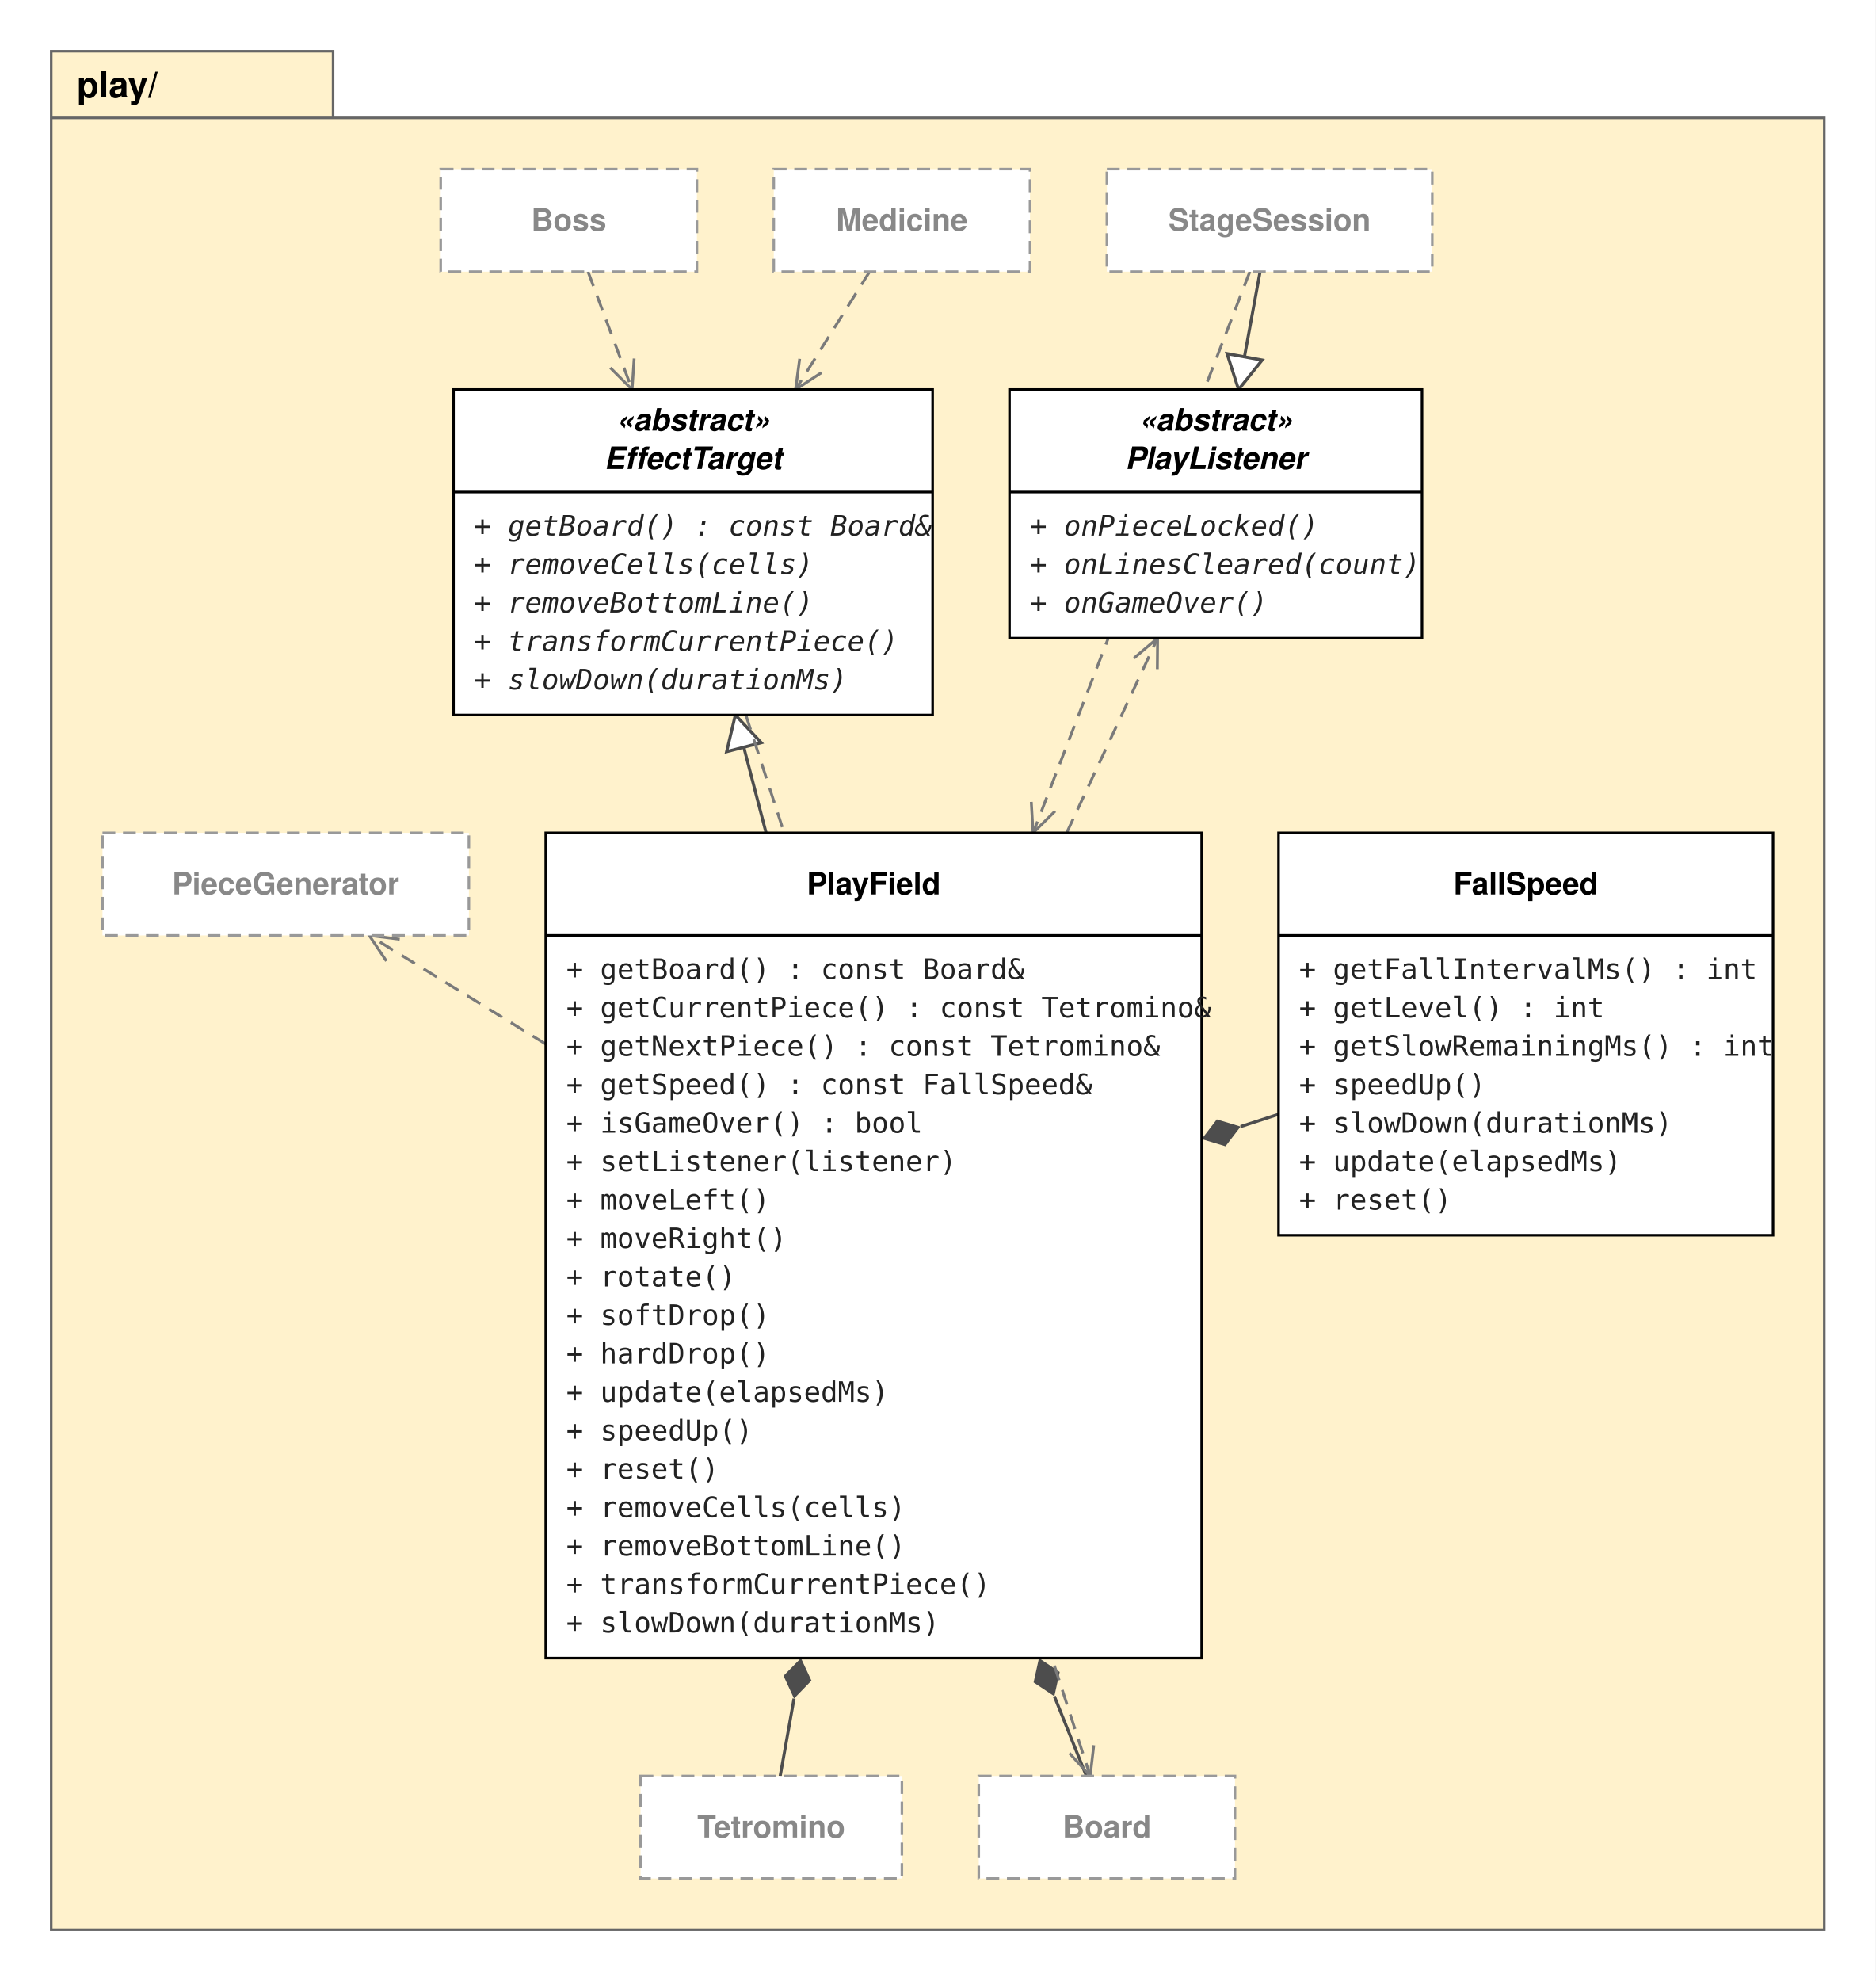
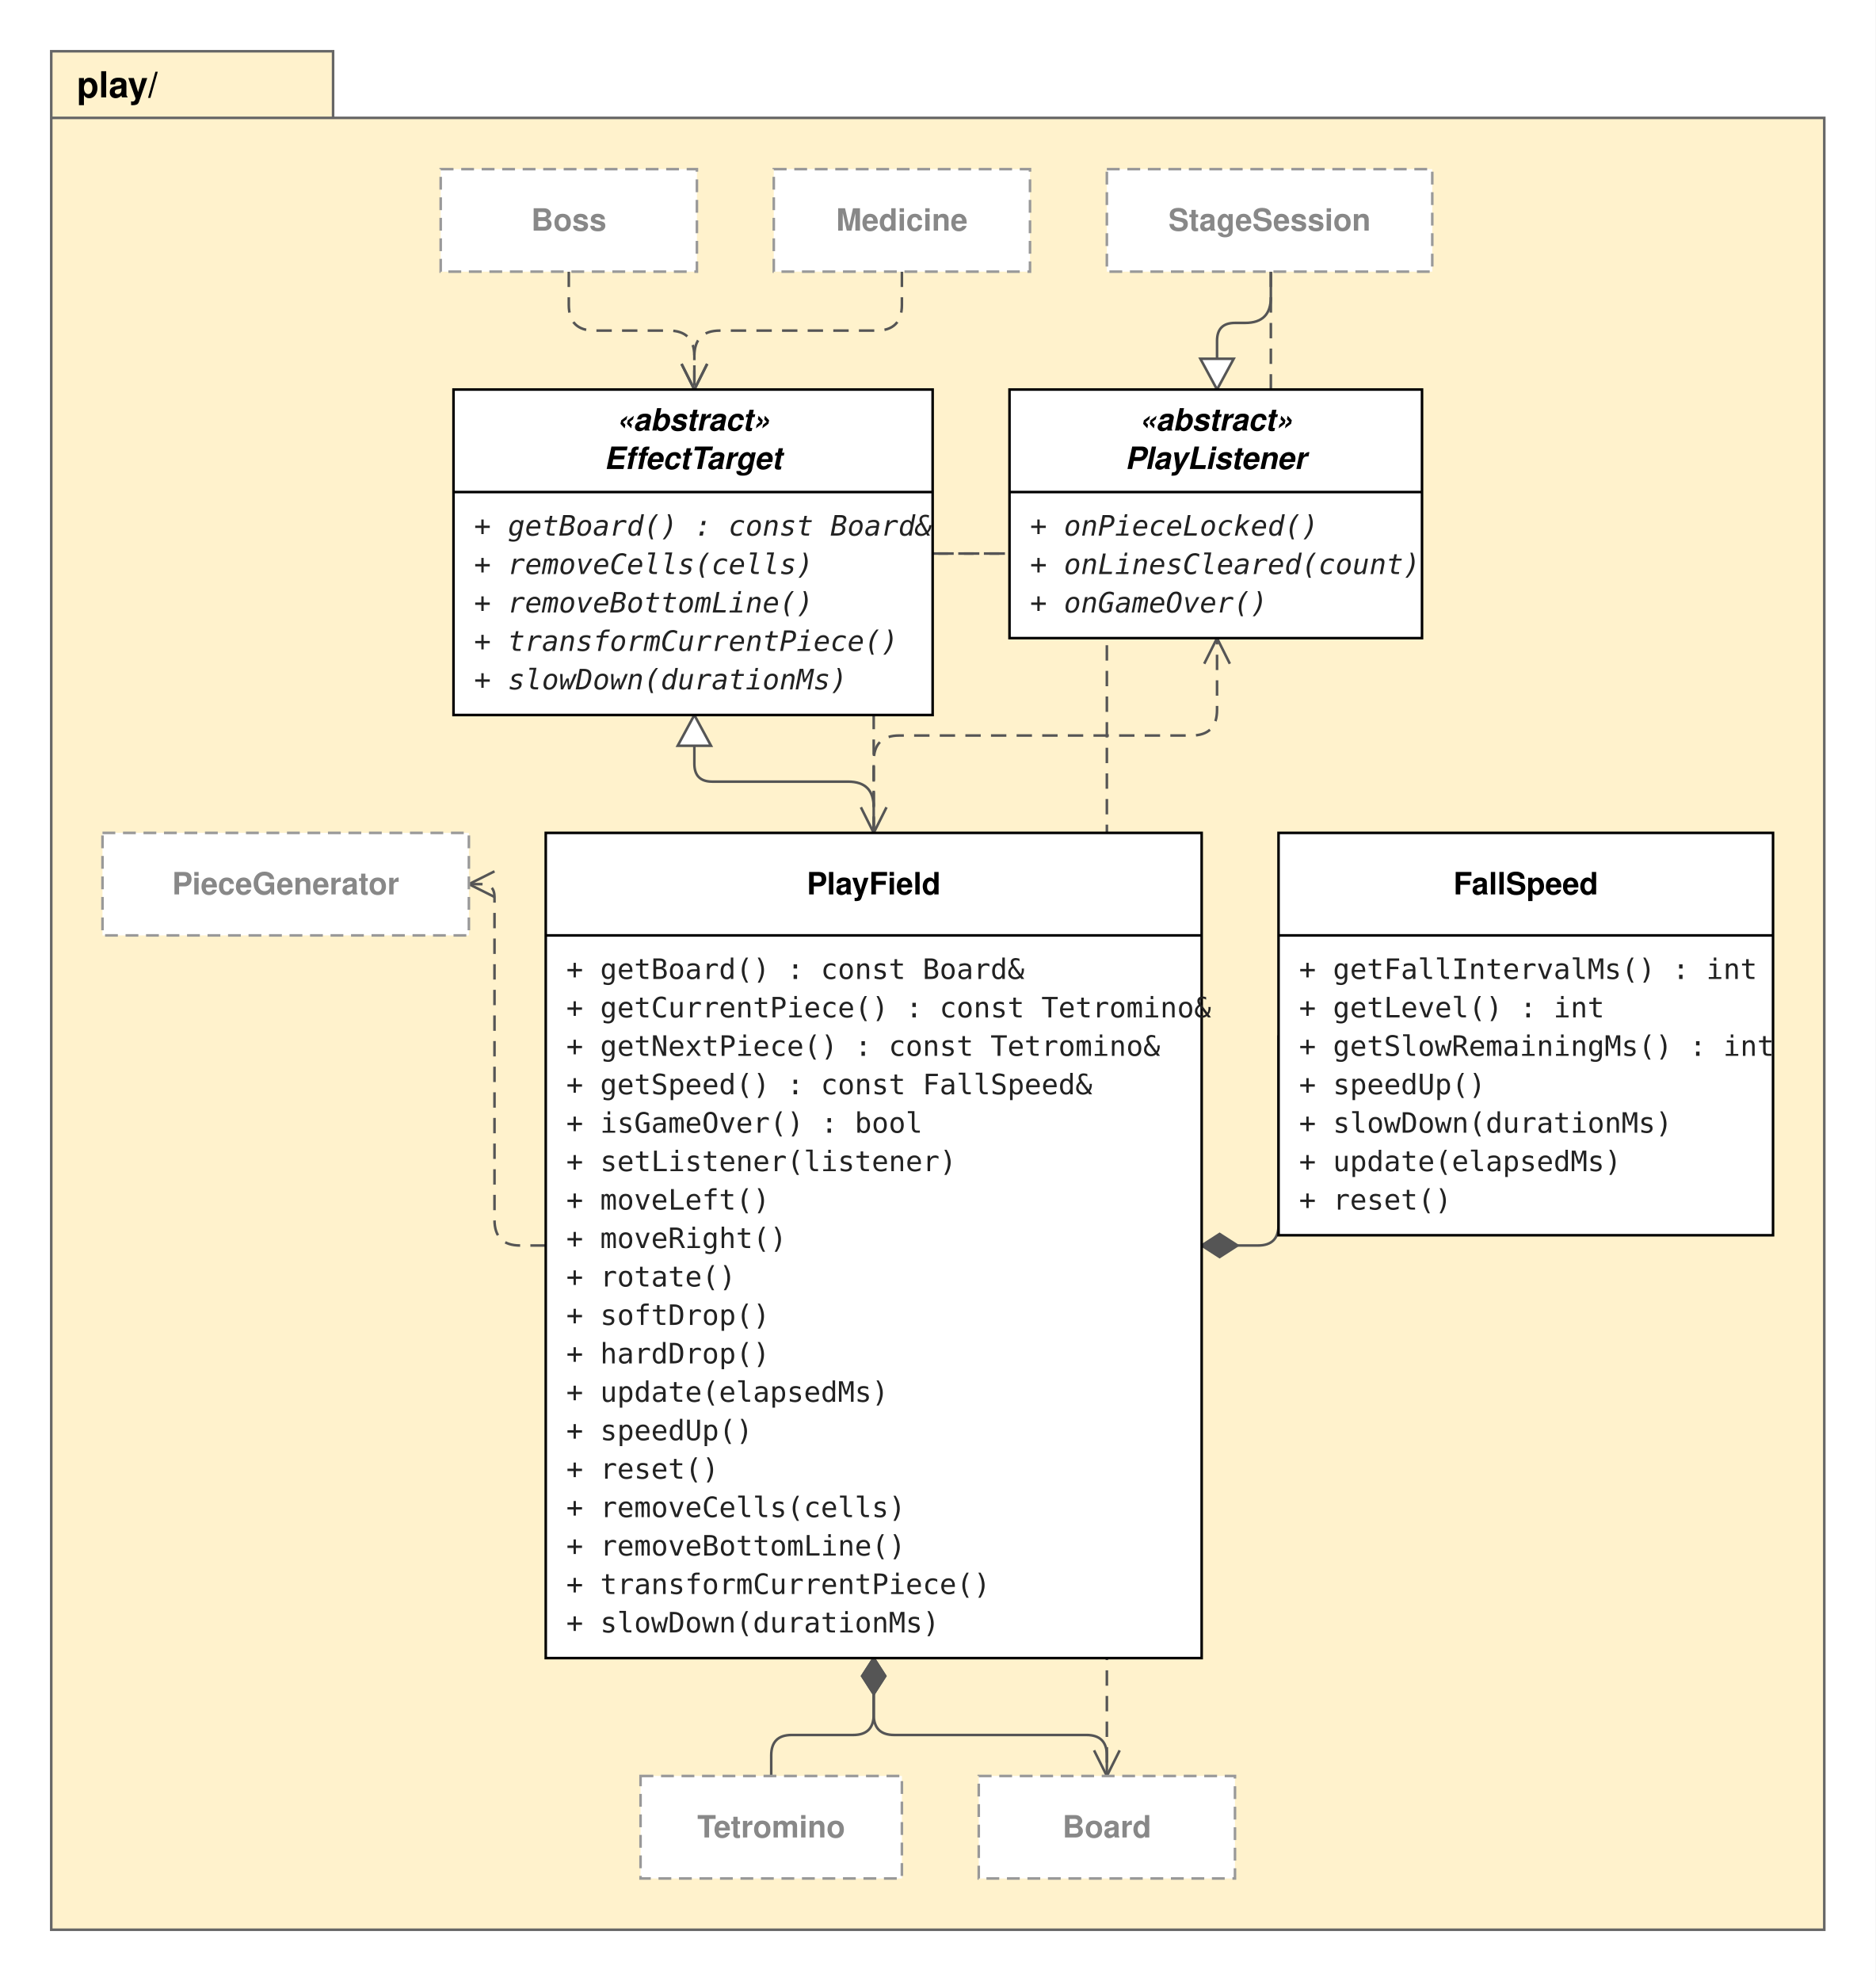
<svg xmlns="http://www.w3.org/2000/svg" width="732" height="773" viewBox="-20 -20 732 773">
  <rect x="-20" y="-20" width="732" height="773" fill="#ffffff" />
  <path d="M 0 0 L 110 0 L 110 26 L 692 26 L 692 733 L 0 733 Z" fill="#fff2cc" stroke="none" />
  <path d="M 0 26 L 0 0 L 110 0 L 110 26 M 0 26 L 692 26 L 692 733 L 0 733 Z" fill="none" stroke="#666666" />
  <text x="10.0" y="18.0" font-family="Helvetica, Arial, 'Malgun Gothic', 'Apple SD Gothic Neo', sans-serif" font-size="14" font-weight="bold" font-style="normal" text-anchor="start" fill="#000000">play/</text>
-   <line x1="279.0" y1="305.0" x2="270.3" y2="271.6" stroke="#4d4d4d" stroke-width="1.2" />
-   <polygon points="267.0,259.0 277.1,269.8 263.6,273.3" fill="#ffffff" stroke="#4d4d4d" stroke-width="1.2" />
-   <line x1="471.8" y1="86.0" x2="465.7" y2="119.2" stroke="#4d4d4d" stroke-width="1.2" />
-   <polygon points="463.4,132.0 458.9,118.0 472.6,120.5" fill="#ffffff" stroke="#4d4d4d" stroke-width="1.2" />
-   <line x1="391.5" y1="641.9" x2="404.0" y2="673.0" stroke="#4d4d4d" stroke-width="1.2" />
-   <polygon points="385.5,627.0 383.4,636.5 391.5,641.9 393.6,632.4" fill="#4d4d4d" />
-   <line x1="464.2" y1="419.6" x2="479.0" y2="414.8" stroke="#4d4d4d" stroke-width="1.2" />
-   <polygon points="449.0,424.5 458.3,427.3 464.2,419.6 454.9,416.8" fill="#4d4d4d" />
-   <line x1="289.9" y1="642.8" x2="284.5" y2="673.0" stroke="#4d4d4d" stroke-width="1.2" />
-   <polygon points="292.6,627.0 285.8,633.9 289.9,642.8 296.7,635.8" fill="#4d4d4d" />
-   <line x1="193.0" y1="387.4" x2="124.1" y2="345.0" stroke="#7a7a7a" stroke-width="1.1" stroke-dasharray="6 4" />
-   <polyline points="136.0,346.5 124.1,345.0 130.8,355.0" fill="none" stroke="#7a7a7a" stroke-width="1.1" />
-   <line x1="396.3" y1="305.0" x2="431.8" y2="229.0" stroke="#7a7a7a" stroke-width="1.1" stroke-dasharray="6 4" />
-   <polyline points="431.7,241.1 431.8,229.0 422.6,236.8" fill="none" stroke="#7a7a7a" stroke-width="1.1" />
-   <line x1="271.1" y1="259.0" x2="405.5" y2="673.0" stroke="#7a7a7a" stroke-width="1.1" stroke-dasharray="6 4" />
-   <polyline points="397.4,664.1 405.5,673.0 406.9,661.0" fill="none" stroke="#7a7a7a" stroke-width="1.1" />
-   <line x1="467.8" y1="86.0" x2="383.2" y2="305.0" stroke="#7a7a7a" stroke-width="1.1" stroke-dasharray="6 4" />
-   <polyline points="382.5,292.9 383.2,305.0 391.8,296.5" fill="none" stroke="#7a7a7a" stroke-width="1.1" />
-   <line x1="209.5" y1="86.0" x2="226.7" y2="132.0" stroke="#7a7a7a" stroke-width="1.1" stroke-dasharray="6 4" />
-   <polyline points="218.2,123.5 226.7,132.0 227.5,119.9" fill="none" stroke="#7a7a7a" stroke-width="1.1" />
-   <line x1="319.4" y1="86.0" x2="290.5" y2="132.0" stroke="#7a7a7a" stroke-width="1.1" stroke-dasharray="6 4" />
-   <polyline points="292.1,120.0 290.5,132.0 300.6,125.4" fill="none" stroke="#7a7a7a" stroke-width="1.1" />
+   <path d="M 321.0 305.0 L 321.0 295.0 Q 321.0 285.0 311.0 285.0 L 258.0 285.0 Q 251.0 285.0 251.0 278.0 L 251.0 271.0" fill="none" stroke="#555555" />
+   <polygon points="251.0,259.0 257.5,271.0 244.5,271.0" fill="#ffffff" stroke="#555555" />
+   <path d="M 476.0 86.0 L 476.0 96.0 Q 476.0 106.0 466.0 106.0 L 462.0 106.0 Q 455.0 106.0 455.0 113.0 L 455.0 120.0" fill="none" stroke="#555555" />
+   <polygon points="455.0,132.0 448.5,120.0 461.5,120.0" fill="#ffffff" stroke="#555555" />
+   <path d="M 321.0 641.0 L 321.0 649.0 Q 321.0 657.0 329.0 657.0 L 404.0 657.0 Q 412.0 657.0 412.0 665.0 L 412.0 673.0" fill="none" stroke="#555555" />
+   <polygon points="321.0,627.0 316.5,634.0 321.0,641.0 325.5,634.0" fill="#555555" stroke="#555555" />
+   <path d="M 463.0 466.0 L 471.0 466.0 Q 479.0 466.0 479.0 458.0 L 479.0 384.0" fill="none" stroke="#555555" />
+   <polygon points="449.0,466.0 456.0,470.5 463.0,466.0 456.0,461.5" fill="#555555" stroke="#555555" />
+   <path d="M 321.0 641.0 L 321.0 649.0 Q 321.0 657.0 313.0 657.0 L 289.0 657.0 Q 281.0 657.0 281.0 665.0 L 281.0 673.0" fill="none" stroke="#555555" />
+   <polygon points="321.0,627.0 316.5,634.0 321.0,641.0 325.5,634.0" fill="#555555" stroke="#555555" />
+   <path d="M 193.0 466.0 L 183.0 466.0 Q 173.0 466.0 173.0 456.0 L 173.0 330.0 Q 173.0 325.0 168.0 325.0 L 163.0 325.0" fill="none" stroke="#555555" stroke-dasharray="6 4" />
+   <polyline points="173.0,320.0 163.0,325.0 173.0,330.0" fill="none" stroke="#555555" />
+   <path d="M 321.0 305.0 L 321.0 277.0 Q 321.0 267.0 331.0 267.0 L 445.0 267.0 Q 455.0 267.0 455.0 257.0 L 455.0 229.0" fill="none" stroke="#555555" stroke-dasharray="6 4" />
+   <polyline points="460.0,239.0 455.0,229.0 450.0,239.0" fill="none" stroke="#555555" />
+   <path d="M 344.0 196.0 L 402.0 196.0 Q 412.0 196.0 412.0 206.0 L 412.0 673.0" fill="none" stroke="#555555" stroke-dasharray="6 4" />
+   <polyline points="407.0,663.0 412.0,673.0 417.0,663.0" fill="none" stroke="#555555" />
+   <path d="M 476.0 86.0 L 476.0 186.0 Q 476.0 196.0 466.0 196.0 L 331.0 196.0 Q 321.0 196.0 321.0 206.0 L 321.0 305.0" fill="none" stroke="#555555" stroke-dasharray="6 4" />
+   <polyline points="316.0,295.0 321.0,305.0 326.0,295.0" fill="none" stroke="#555555" />
+   <path d="M 202.0 86.0 L 202.0 99.0 Q 202.0 109.0 212.0 109.0 L 241.0 109.0 Q 251.0 109.0 251.0 119.0 L 251.0 132.0" fill="none" stroke="#555555" stroke-dasharray="6 4" />
+   <polyline points="246.0,122.0 251.0,132.0 256.0,122.0" fill="none" stroke="#555555" />
+   <path d="M 332.0 86.0 L 332.0 99.0 Q 332.0 109.0 322.0 109.0 L 261.0 109.0 Q 251.0 109.0 251.0 119.0 L 251.0 132.0" fill="none" stroke="#555555" stroke-dasharray="6 4" />
+   <polyline points="246.0,122.0 251.0,132.0 256.0,122.0" fill="none" stroke="#555555" />
  <rect x="152" y="46" width="100" height="40" fill="#ffffff" stroke="#999999" stroke-dasharray="5 3" />
  <text x="202.0" y="70.0" font-family="Helvetica, Arial, 'Malgun Gothic', 'Apple SD Gothic Neo', sans-serif" font-size="12" font-weight="bold" font-style="normal" text-anchor="middle" fill="#888888">Boss</text>
  <rect x="282" y="46" width="100" height="40" fill="#ffffff" stroke="#999999" stroke-dasharray="5 3" />
  <text x="332.0" y="70.0" font-family="Helvetica, Arial, 'Malgun Gothic', 'Apple SD Gothic Neo', sans-serif" font-size="12" font-weight="bold" font-style="normal" text-anchor="middle" fill="#888888">Medicine</text>
  <rect x="412" y="46" width="127" height="40" fill="#ffffff" stroke="#999999" stroke-dasharray="5 3" />
  <text x="475.5" y="70.0" font-family="Helvetica, Arial, 'Malgun Gothic', 'Apple SD Gothic Neo', sans-serif" font-size="12" font-weight="bold" font-style="normal" text-anchor="middle" fill="#888888">StageSession</text>
  <rect x="157" y="132" width="187" height="127" fill="#ffffff" stroke="#000000" />
  <line x1="157" y1="172" x2="344" y2="172" stroke="#000000" />
  <text x="250.5" y="148.0" font-family="Helvetica, Arial, 'Malgun Gothic', 'Apple SD Gothic Neo', sans-serif" font-size="12" font-weight="bold" font-style="italic" text-anchor="middle" fill="#000000">«abstract»</text>
  <text x="250.5" y="163.0" font-family="Helvetica, Arial, 'Malgun Gothic', 'Apple SD Gothic Neo', sans-serif" font-size="12" font-weight="bold" font-style="italic" text-anchor="middle" fill="#000000">EffectTarget</text>
  <text x="165.0" y="189.0" font-family="Consolas, Menlo, 'D2Coding', monospace" font-size="11" font-weight="normal" font-style="italic" text-anchor="start" fill="#222">+ getBoard() : const Board&amp;</text>
  <text x="165.0" y="204.0" font-family="Consolas, Menlo, 'D2Coding', monospace" font-size="11" font-weight="normal" font-style="italic" text-anchor="start" fill="#222">+ removeCells(cells)</text>
  <text x="165.0" y="219.0" font-family="Consolas, Menlo, 'D2Coding', monospace" font-size="11" font-weight="normal" font-style="italic" text-anchor="start" fill="#222">+ removeBottomLine()</text>
  <text x="165.0" y="234.0" font-family="Consolas, Menlo, 'D2Coding', monospace" font-size="11" font-weight="normal" font-style="italic" text-anchor="start" fill="#222">+ transformCurrentPiece()</text>
  <text x="165.0" y="249.0" font-family="Consolas, Menlo, 'D2Coding', monospace" font-size="11" font-weight="normal" font-style="italic" text-anchor="start" fill="#222">+ slowDown(durationMs)</text>
  <rect x="374" y="132" width="161" height="97" fill="#ffffff" stroke="#000000" />
  <line x1="374" y1="172" x2="535" y2="172" stroke="#000000" />
  <text x="454.5" y="148.0" font-family="Helvetica, Arial, 'Malgun Gothic', 'Apple SD Gothic Neo', sans-serif" font-size="12" font-weight="bold" font-style="italic" text-anchor="middle" fill="#000000">«abstract»</text>
  <text x="454.5" y="163.0" font-family="Helvetica, Arial, 'Malgun Gothic', 'Apple SD Gothic Neo', sans-serif" font-size="12" font-weight="bold" font-style="italic" text-anchor="middle" fill="#000000">PlayListener</text>
  <text x="382.0" y="189.0" font-family="Consolas, Menlo, 'D2Coding', monospace" font-size="11" font-weight="normal" font-style="italic" text-anchor="start" fill="#222">+ onPieceLocked()</text>
  <text x="382.0" y="204.0" font-family="Consolas, Menlo, 'D2Coding', monospace" font-size="11" font-weight="normal" font-style="italic" text-anchor="start" fill="#222">+ onLinesCleared(count)</text>
  <text x="382.0" y="219.0" font-family="Consolas, Menlo, 'D2Coding', monospace" font-size="11" font-weight="normal" font-style="italic" text-anchor="start" fill="#222">+ onGameOver()</text>
  <rect x="20" y="305" width="143" height="40" fill="#ffffff" stroke="#999999" stroke-dasharray="5 3" />
  <text x="91.5" y="329.0" font-family="Helvetica, Arial, 'Malgun Gothic', 'Apple SD Gothic Neo', sans-serif" font-size="12" font-weight="bold" font-style="normal" text-anchor="middle" fill="#888888">PieceGenerator</text>
  <rect x="193" y="305" width="256" height="322" fill="#ffffff" stroke="#000000" />
  <line x1="193" y1="345" x2="449" y2="345" stroke="#000000" />
  <text x="321.0" y="329.0" font-family="Helvetica, Arial, 'Malgun Gothic', 'Apple SD Gothic Neo', sans-serif" font-size="12" font-weight="bold" font-style="normal" text-anchor="middle" fill="#000000">PlayField</text>
  <text x="201.0" y="362.0" font-family="Consolas, Menlo, 'D2Coding', monospace" font-size="11" font-weight="normal" font-style="normal" text-anchor="start" fill="#222">+ getBoard() : const Board&amp;</text>
  <text x="201.0" y="377.0" font-family="Consolas, Menlo, 'D2Coding', monospace" font-size="11" font-weight="normal" font-style="normal" text-anchor="start" fill="#222">+ getCurrentPiece() : const Tetromino&amp;</text>
  <text x="201.0" y="392.0" font-family="Consolas, Menlo, 'D2Coding', monospace" font-size="11" font-weight="normal" font-style="normal" text-anchor="start" fill="#222">+ getNextPiece() : const Tetromino&amp;</text>
  <text x="201.0" y="407.0" font-family="Consolas, Menlo, 'D2Coding', monospace" font-size="11" font-weight="normal" font-style="normal" text-anchor="start" fill="#222">+ getSpeed() : const FallSpeed&amp;</text>
  <text x="201.0" y="422.0" font-family="Consolas, Menlo, 'D2Coding', monospace" font-size="11" font-weight="normal" font-style="normal" text-anchor="start" fill="#222">+ isGameOver() : bool</text>
  <text x="201.0" y="437.0" font-family="Consolas, Menlo, 'D2Coding', monospace" font-size="11" font-weight="normal" font-style="normal" text-anchor="start" fill="#222">+ setListener(listener)</text>
  <text x="201.0" y="452.0" font-family="Consolas, Menlo, 'D2Coding', monospace" font-size="11" font-weight="normal" font-style="normal" text-anchor="start" fill="#222">+ moveLeft()</text>
  <text x="201.0" y="467.0" font-family="Consolas, Menlo, 'D2Coding', monospace" font-size="11" font-weight="normal" font-style="normal" text-anchor="start" fill="#222">+ moveRight()</text>
  <text x="201.0" y="482.0" font-family="Consolas, Menlo, 'D2Coding', monospace" font-size="11" font-weight="normal" font-style="normal" text-anchor="start" fill="#222">+ rotate()</text>
  <text x="201.0" y="497.0" font-family="Consolas, Menlo, 'D2Coding', monospace" font-size="11" font-weight="normal" font-style="normal" text-anchor="start" fill="#222">+ softDrop()</text>
  <text x="201.0" y="512.0" font-family="Consolas, Menlo, 'D2Coding', monospace" font-size="11" font-weight="normal" font-style="normal" text-anchor="start" fill="#222">+ hardDrop()</text>
  <text x="201.0" y="527.0" font-family="Consolas, Menlo, 'D2Coding', monospace" font-size="11" font-weight="normal" font-style="normal" text-anchor="start" fill="#222">+ update(elapsedMs)</text>
  <text x="201.0" y="542.0" font-family="Consolas, Menlo, 'D2Coding', monospace" font-size="11" font-weight="normal" font-style="normal" text-anchor="start" fill="#222">+ speedUp()</text>
  <text x="201.0" y="557.0" font-family="Consolas, Menlo, 'D2Coding', monospace" font-size="11" font-weight="normal" font-style="normal" text-anchor="start" fill="#222">+ reset()</text>
  <text x="201.0" y="572.0" font-family="Consolas, Menlo, 'D2Coding', monospace" font-size="11" font-weight="normal" font-style="normal" text-anchor="start" fill="#222">+ removeCells(cells)</text>
  <text x="201.0" y="587.0" font-family="Consolas, Menlo, 'D2Coding', monospace" font-size="11" font-weight="normal" font-style="normal" text-anchor="start" fill="#222">+ removeBottomLine()</text>
  <text x="201.0" y="602.0" font-family="Consolas, Menlo, 'D2Coding', monospace" font-size="11" font-weight="normal" font-style="normal" text-anchor="start" fill="#222">+ transformCurrentPiece()</text>
  <text x="201.0" y="617.0" font-family="Consolas, Menlo, 'D2Coding', monospace" font-size="11" font-weight="normal" font-style="normal" text-anchor="start" fill="#222">+ slowDown(durationMs)</text>
  <rect x="479" y="305" width="193" height="157" fill="#ffffff" stroke="#000000" />
  <line x1="479" y1="345" x2="672" y2="345" stroke="#000000" />
  <text x="575.5" y="329.0" font-family="Helvetica, Arial, 'Malgun Gothic', 'Apple SD Gothic Neo', sans-serif" font-size="12" font-weight="bold" font-style="normal" text-anchor="middle" fill="#000000">FallSpeed</text>
  <text x="487.0" y="362.0" font-family="Consolas, Menlo, 'D2Coding', monospace" font-size="11" font-weight="normal" font-style="normal" text-anchor="start" fill="#222">+ getFallIntervalMs() : int</text>
  <text x="487.0" y="377.0" font-family="Consolas, Menlo, 'D2Coding', monospace" font-size="11" font-weight="normal" font-style="normal" text-anchor="start" fill="#222">+ getLevel() : int</text>
  <text x="487.0" y="392.0" font-family="Consolas, Menlo, 'D2Coding', monospace" font-size="11" font-weight="normal" font-style="normal" text-anchor="start" fill="#222">+ getSlowRemainingMs() : int</text>
  <text x="487.0" y="407.0" font-family="Consolas, Menlo, 'D2Coding', monospace" font-size="11" font-weight="normal" font-style="normal" text-anchor="start" fill="#222">+ speedUp()</text>
  <text x="487.0" y="422.0" font-family="Consolas, Menlo, 'D2Coding', monospace" font-size="11" font-weight="normal" font-style="normal" text-anchor="start" fill="#222">+ slowDown(durationMs)</text>
  <text x="487.0" y="437.0" font-family="Consolas, Menlo, 'D2Coding', monospace" font-size="11" font-weight="normal" font-style="normal" text-anchor="start" fill="#222">+ update(elapsedMs)</text>
  <text x="487.0" y="452.0" font-family="Consolas, Menlo, 'D2Coding', monospace" font-size="11" font-weight="normal" font-style="normal" text-anchor="start" fill="#222">+ reset()</text>
  <rect x="230" y="673" width="102" height="40" fill="#ffffff" stroke="#999999" stroke-dasharray="5 3" />
  <text x="281.0" y="697.0" font-family="Helvetica, Arial, 'Malgun Gothic', 'Apple SD Gothic Neo', sans-serif" font-size="12" font-weight="bold" font-style="normal" text-anchor="middle" fill="#888888">Tetromino</text>
  <rect x="362" y="673" width="100" height="40" fill="#ffffff" stroke="#999999" stroke-dasharray="5 3" />
  <text x="412.0" y="697.0" font-family="Helvetica, Arial, 'Malgun Gothic', 'Apple SD Gothic Neo', sans-serif" font-size="12" font-weight="bold" font-style="normal" text-anchor="middle" fill="#888888">Board</text>
</svg>
